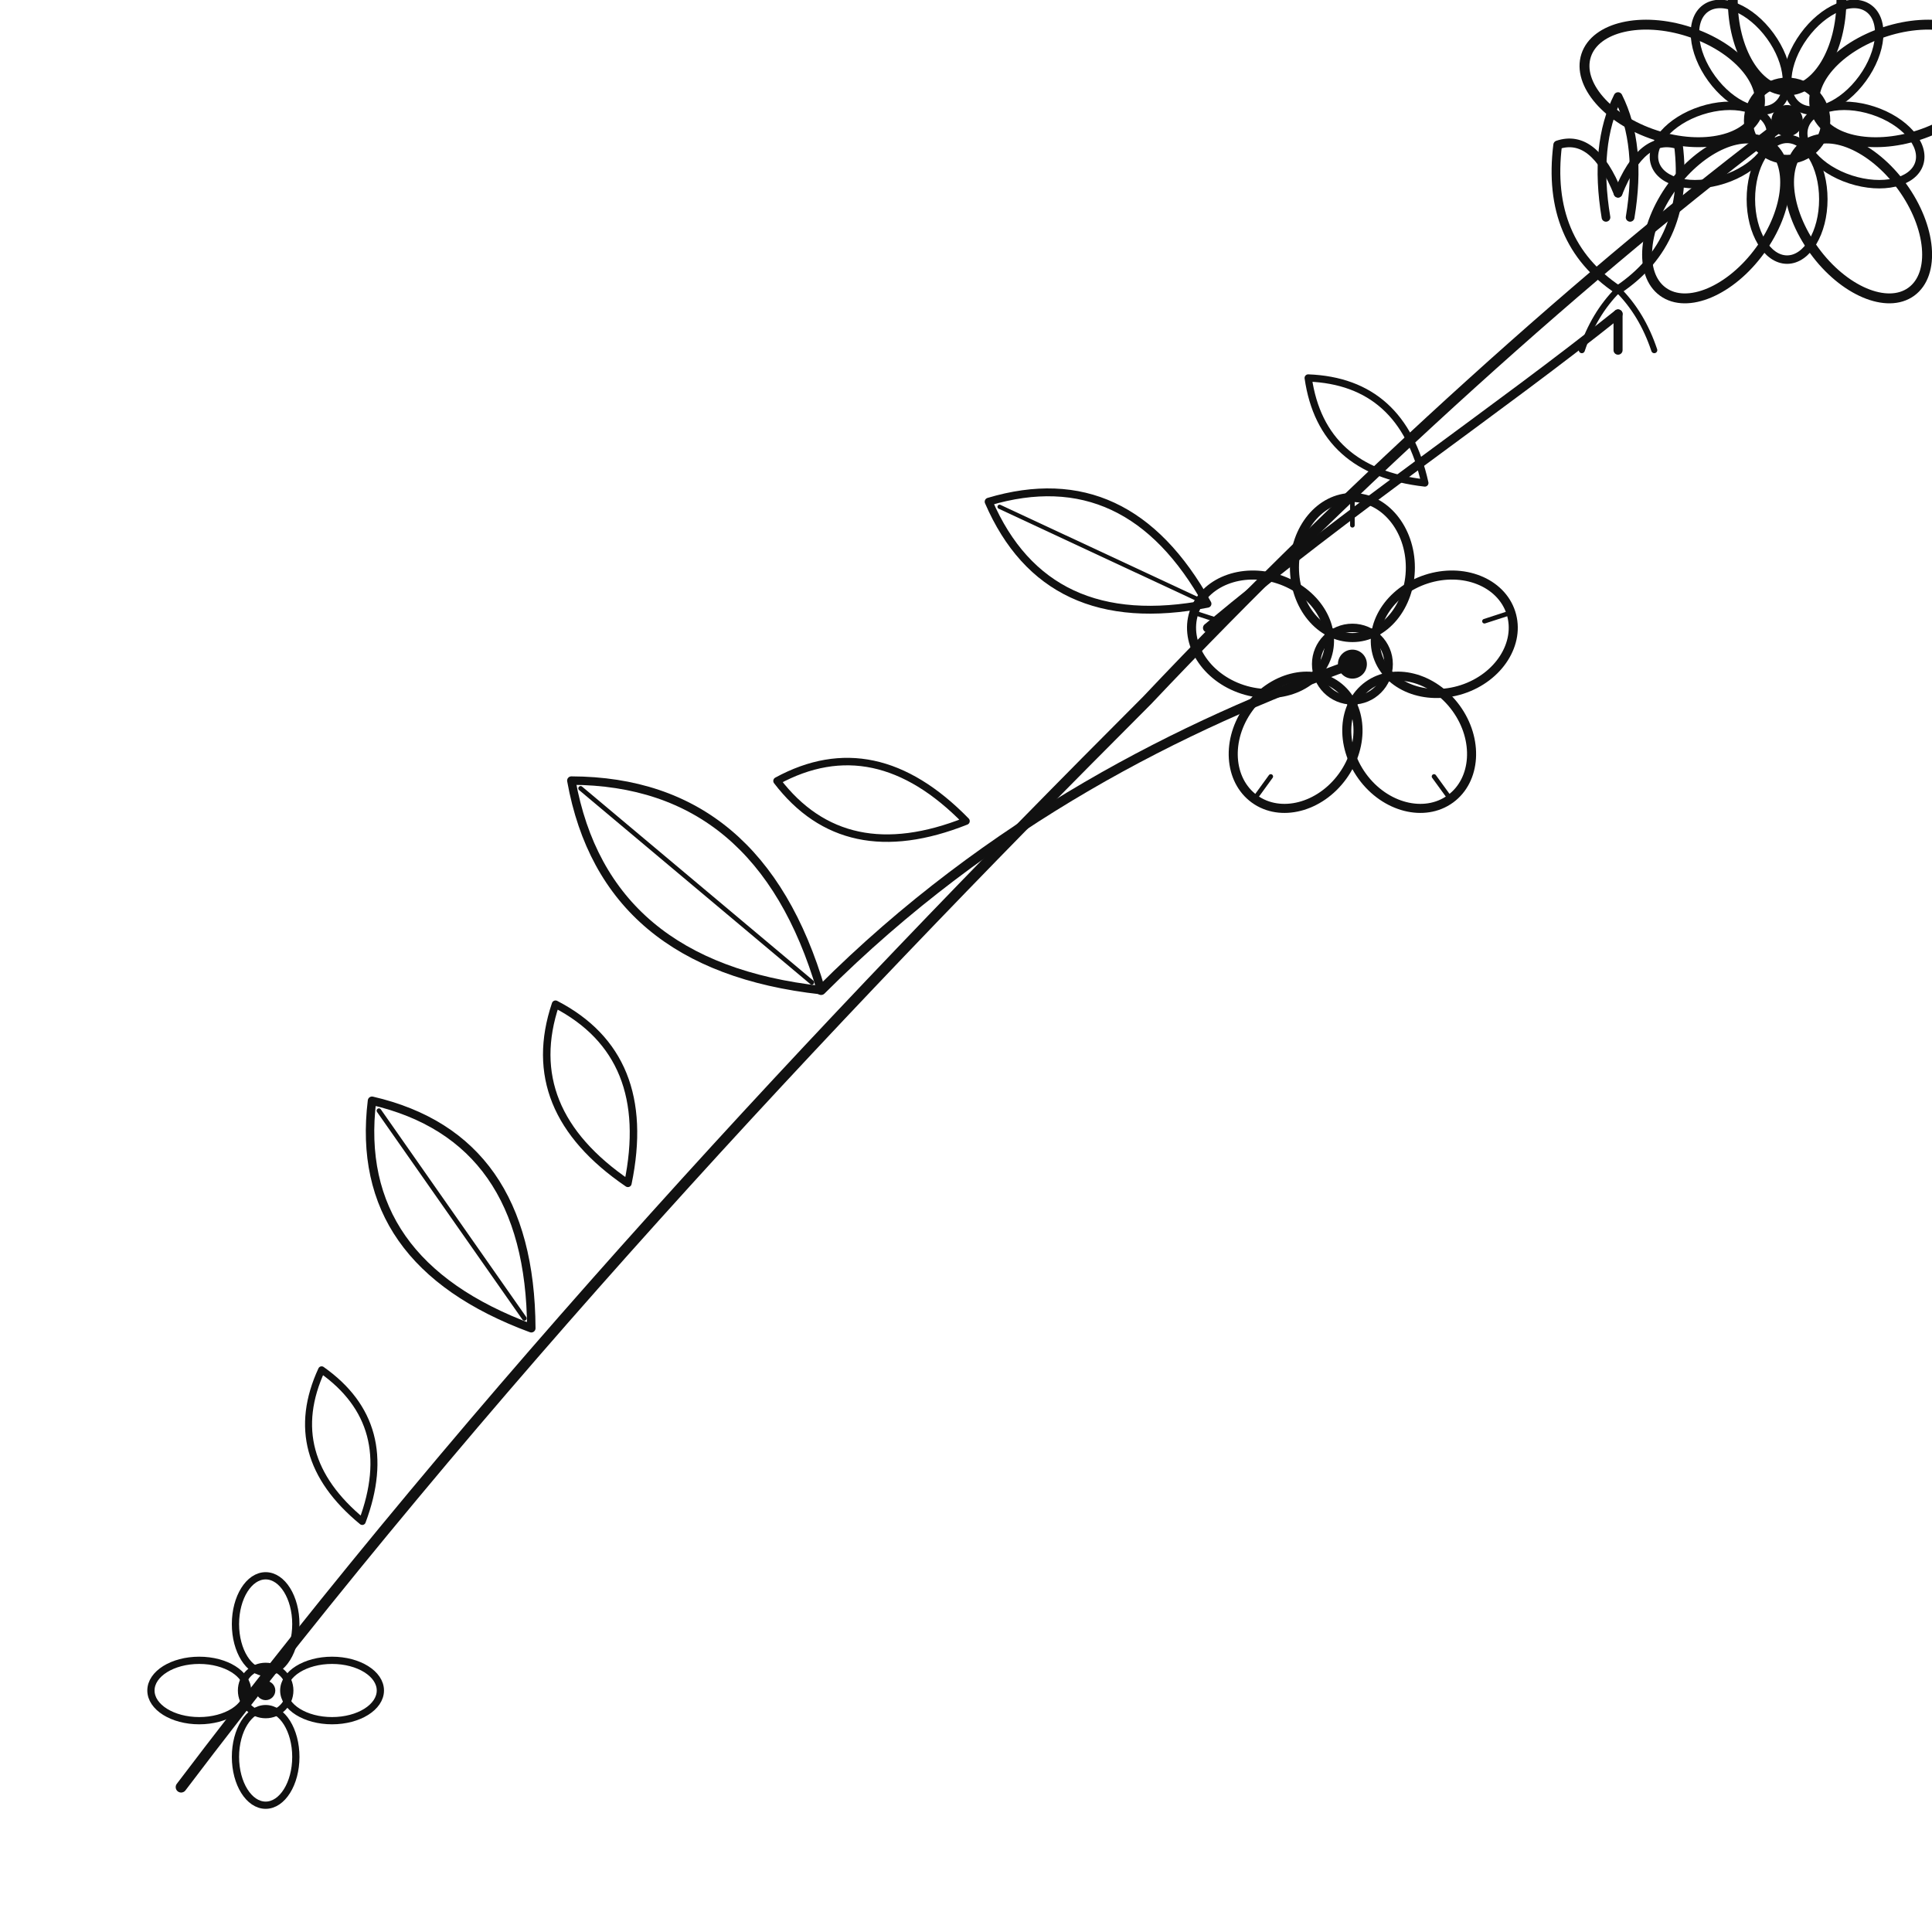
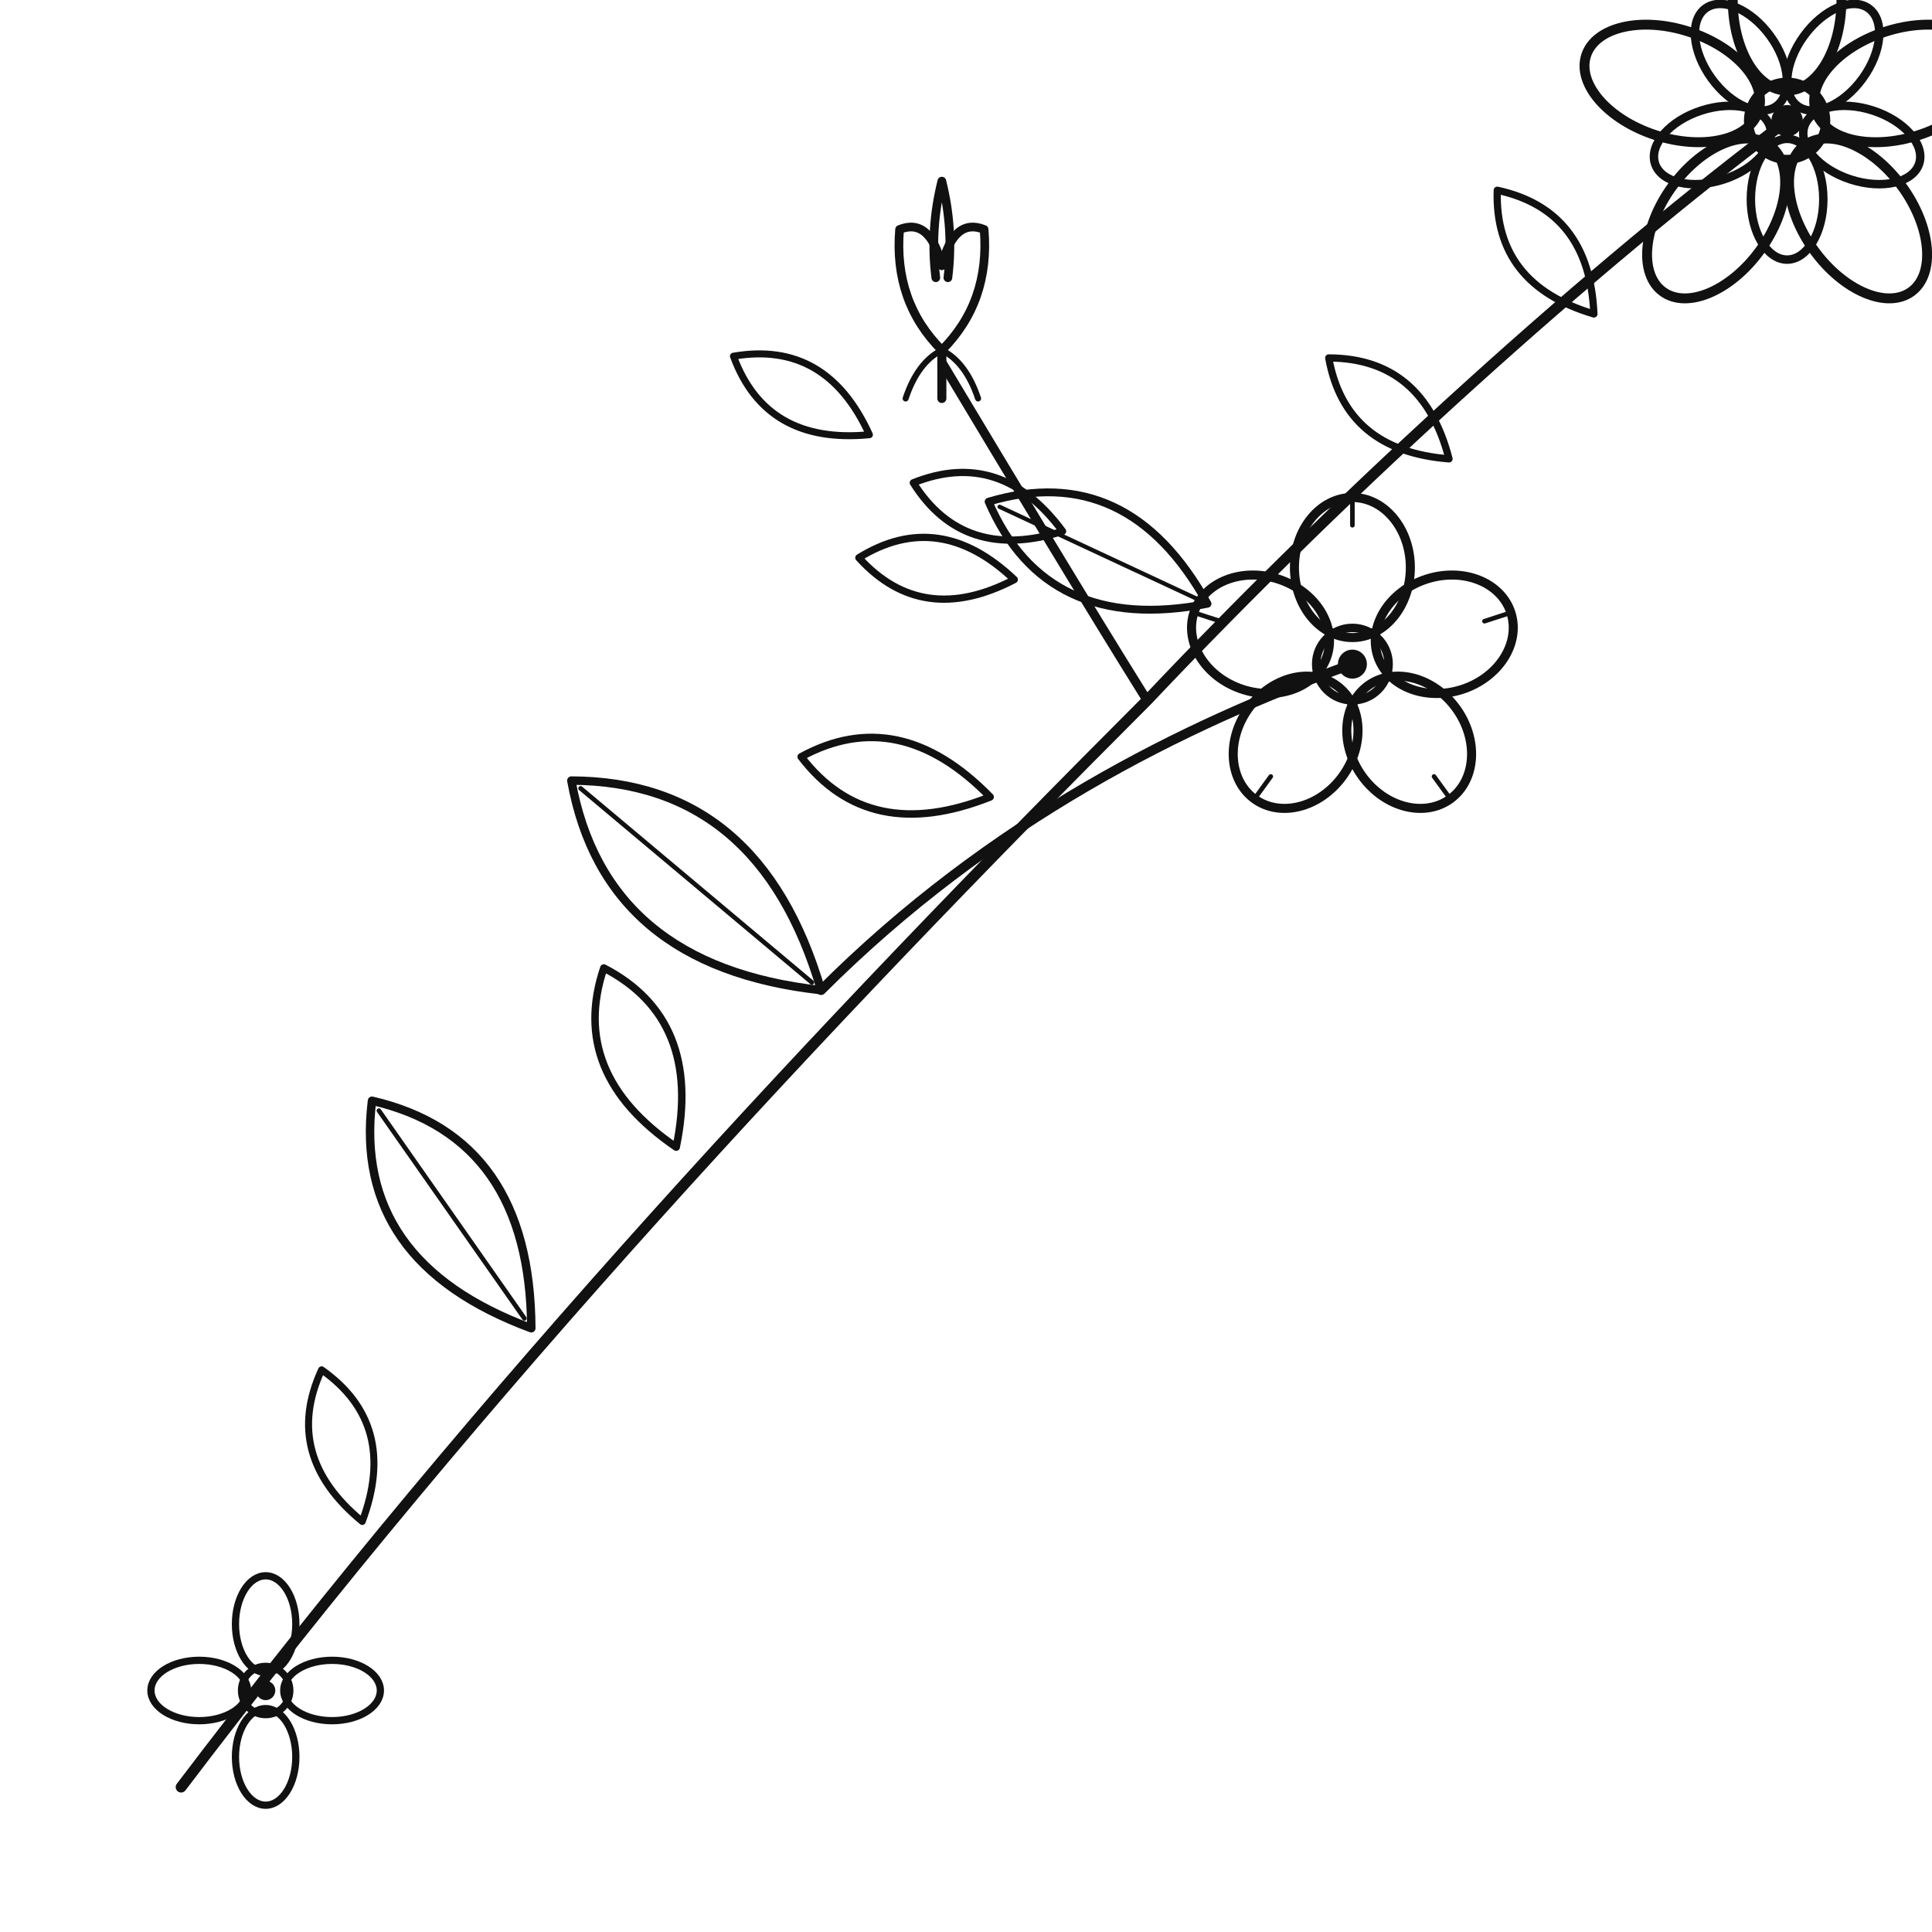
<svg xmlns="http://www.w3.org/2000/svg" viewBox="0 0 160 160" fill="none" stroke="#111" stroke-linecap="round" stroke-linejoin="round">
  <path d="M15,148 C40,115 68,85 95,58 C112,40 132,22 148,10" stroke-width="0.9" />
  <path d="M68,82 C82,68 98,60 112,55" stroke-width="0.8" />
-   <path d="M100,52 C112,42 124,34 134,26" stroke-width="0.75" />
+   <path d="M95,58 C90,50 84,40 78,30" stroke-width="0.75" />
  <g transform="translate(148,10)">
    <ellipse cy="-10" rx="4.5" ry="7.5" stroke-width="0.82" />
    <ellipse cy="-10" rx="4.5" ry="7.5" stroke-width="0.82" transform="rotate(72)" />
    <ellipse cy="-10" rx="4.5" ry="7.5" stroke-width="0.82" transform="rotate(144)" />
    <ellipse cy="-10" rx="4.5" ry="7.5" stroke-width="0.82" transform="rotate(216)" />
    <ellipse cy="-10" rx="4.5" ry="7.5" stroke-width="0.82" transform="rotate(288)" />
    <ellipse cy="-6.5" rx="3" ry="5" stroke-width="0.7" transform="rotate(36)" />
    <ellipse cy="-6.5" rx="3" ry="5" stroke-width="0.7" transform="rotate(108)" />
    <ellipse cy="-6.5" rx="3" ry="5" stroke-width="0.7" transform="rotate(180)" />
    <ellipse cy="-6.5" rx="3" ry="5" stroke-width="0.7" transform="rotate(252)" />
    <ellipse cy="-6.5" rx="3" ry="5" stroke-width="0.7" transform="rotate(324)" />
    <circle r="3.2" stroke-width="0.75" />
    <circle r="1.3" fill="#111" stroke="none" />
  </g>
  <g transform="translate(112,55)">
    <ellipse cy="-8" rx="4.8" ry="5.8" stroke-width="0.75" />
    <ellipse cy="-8" rx="4.8" ry="5.8" stroke-width="0.75" transform="rotate(72)" />
    <ellipse cy="-8" rx="4.8" ry="5.8" stroke-width="0.75" transform="rotate(144)" />
    <ellipse cy="-8" rx="4.8" ry="5.8" stroke-width="0.75" transform="rotate(216)" />
    <ellipse cy="-8" rx="4.8" ry="5.8" stroke-width="0.75" transform="rotate(288)" />
    <line x1="0" y1="-13.5" x2="0" y2="-11.5" stroke-width="0.38" />
    <line x1="0" y1="-13.5" x2="0" y2="-11.5" stroke-width="0.38" transform="rotate(72)" />
    <line x1="0" y1="-13.5" x2="0" y2="-11.5" stroke-width="0.38" transform="rotate(144)" />
    <line x1="0" y1="-13.5" x2="0" y2="-11.5" stroke-width="0.38" transform="rotate(216)" />
    <line x1="0" y1="-13.5" x2="0" y2="-11.5" stroke-width="0.38" transform="rotate(288)" />
    <circle r="3" stroke-width="0.7" />
    <circle r="1.2" fill="#111" stroke="none" />
  </g>
-   <g transform="translate(134,26)">
-     <path d="M0,-2 Q-6,-6 -5,-14 Q-2,-15 0,-10" stroke-width="0.72" />
-     <path d="M0,-2 Q6,-6 5,-14 Q2,-15 0,-10" stroke-width="0.72" />
-     <path d="M-1,-8 Q-2,-14 0,-18 Q2,-14 1,-8" stroke-width="0.72" />
-     <path d="M0,-2 Q-2,0 -3,3" stroke-width="0.5" />
-     <path d="M0,-2 Q2,0 3,3" stroke-width="0.5" />
-     <line x1="0" y1="3" x2="0" y2="0" stroke-width="0.75" />
+   <g transform="translate(78,30)">
+     <path d="M0,-1 Q-4,-5 -3.5,-11 Q-1,-12 0,-8" stroke-width="0.72" />
+     <path d="M0,-1 Q4,-5 3.5,-11 Q1,-12 0,-8" stroke-width="0.72" />
+     <path d="M-0.5,-7 Q-1,-11 0,-15 Q1,-11 0.5,-7" stroke-width="0.72" />
+     <path d="M0,-1 Q-2,0 -3,3" stroke-width="0.5" />
+     <path d="M0,-1 Q2,0 3,3" stroke-width="0.5" />
+     <line x1="0" y1="3" x2="0" y2="-1" stroke-width="0.75" />
  </g>
  <g transform="translate(68,82) rotate(-50)">
    <path d="M0,0 Q10,-15 0,-27 Q-10,-15 0,0" stroke-width="0.7" />
    <line x1="0" y1="-1" x2="0" y2="-26" stroke-width="0.38" />
  </g>
  <g transform="translate(44,110) rotate(-35)">
    <path d="M0,0 Q9,-13 0,-23 Q-9,-13 0,0" stroke-width="0.7" />
    <line x1="0" y1="-1" x2="0" y2="-22" stroke-width="0.38" />
  </g>
  <g transform="translate(100,50) rotate(-65)">
    <path d="M0,0 Q8,-11 0,-20 Q-8,-11 0,0" stroke-width="0.65" />
    <line x1="0" y1="-1" x2="0" y2="-19" stroke-width="0.35" />
  </g>
-   <g transform="translate(80,68) rotate(-78)">
+   <g transform="translate(56,95) rotate(-22)">
    <path d="M0,0 Q6,-9 0,-16 Q-6,-9 0,0" stroke-width="0.62" />
  </g>
-   <g transform="translate(52,98) rotate(-22)">
+   <g transform="translate(82,66) rotate(-78)">
    <path d="M0,0 Q6,-9 0,-16 Q-6,-9 0,0" stroke-width="0.62" />
  </g>
-   <g transform="translate(118,40) rotate(-48)">
+   <g transform="translate(120,38) rotate(-50)">
+     <path d="M0,0 Q5,-7 0,-13 Q-5,-7 0,0" stroke-width="0.6" />
+   </g>
+   <g transform="translate(132,26) rotate(-38)">
+     <path d="M0,0 Q5,-7 0,-13 Q-5,-7 0,0" stroke-width="0.6" />
+   </g>
+   <g transform="translate(88,44) rotate(-72)">
    <path d="M0,0 Q5,-7 0,-13 Q-5,-7 0,0" stroke-width="0.6" />
  </g>
  <g transform="translate(30,126) rotate(-15)">
+     <path d="M0,0 Q5,-7 0,-13 Q-5,-7 0,0" stroke-width="0.58" />
+   </g>
+   <g transform="translate(84,48) rotate(-82)">
+     <path d="M0,0 Q5,-7 0,-13 Q-5,-7 0,0" stroke-width="0.6" />
+   </g>
+   <g transform="translate(72,36) rotate(-60)">
    <path d="M0,0 Q5,-7 0,-13 Q-5,-7 0,0" stroke-width="0.58" />
  </g>
  <g transform="translate(22,140)">
    <ellipse cy="-5.5" rx="2.5" ry="4" stroke-width="0.6" />
    <ellipse cy="-5.5" rx="2.5" ry="4" stroke-width="0.6" transform="rotate(90)" />
    <ellipse cy="-5.5" rx="2.5" ry="4" stroke-width="0.6" transform="rotate(180)" />
    <ellipse cy="-5.5" rx="2.5" ry="4" stroke-width="0.6" transform="rotate(270)" />
    <circle r="2" stroke-width="0.6" />
    <circle r="0.8" fill="#111" stroke="none" />
  </g>
</svg>
